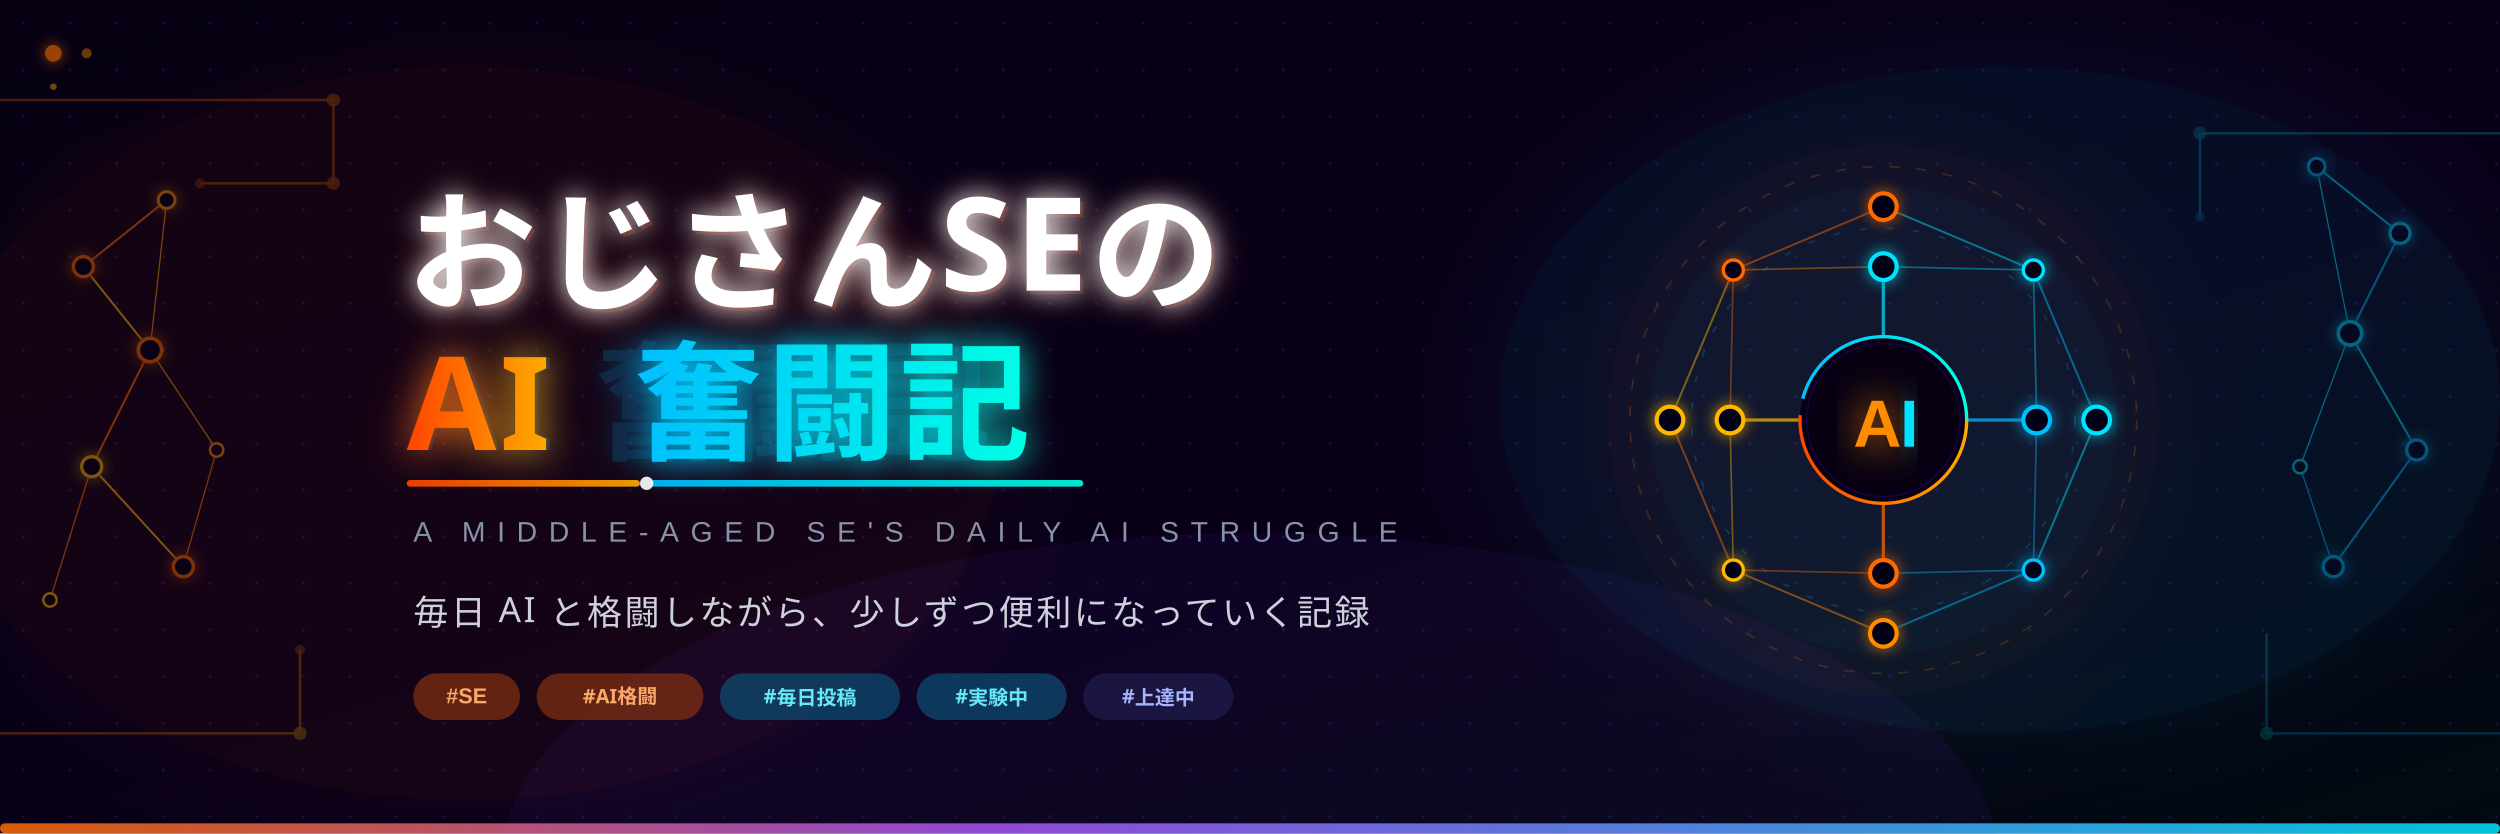
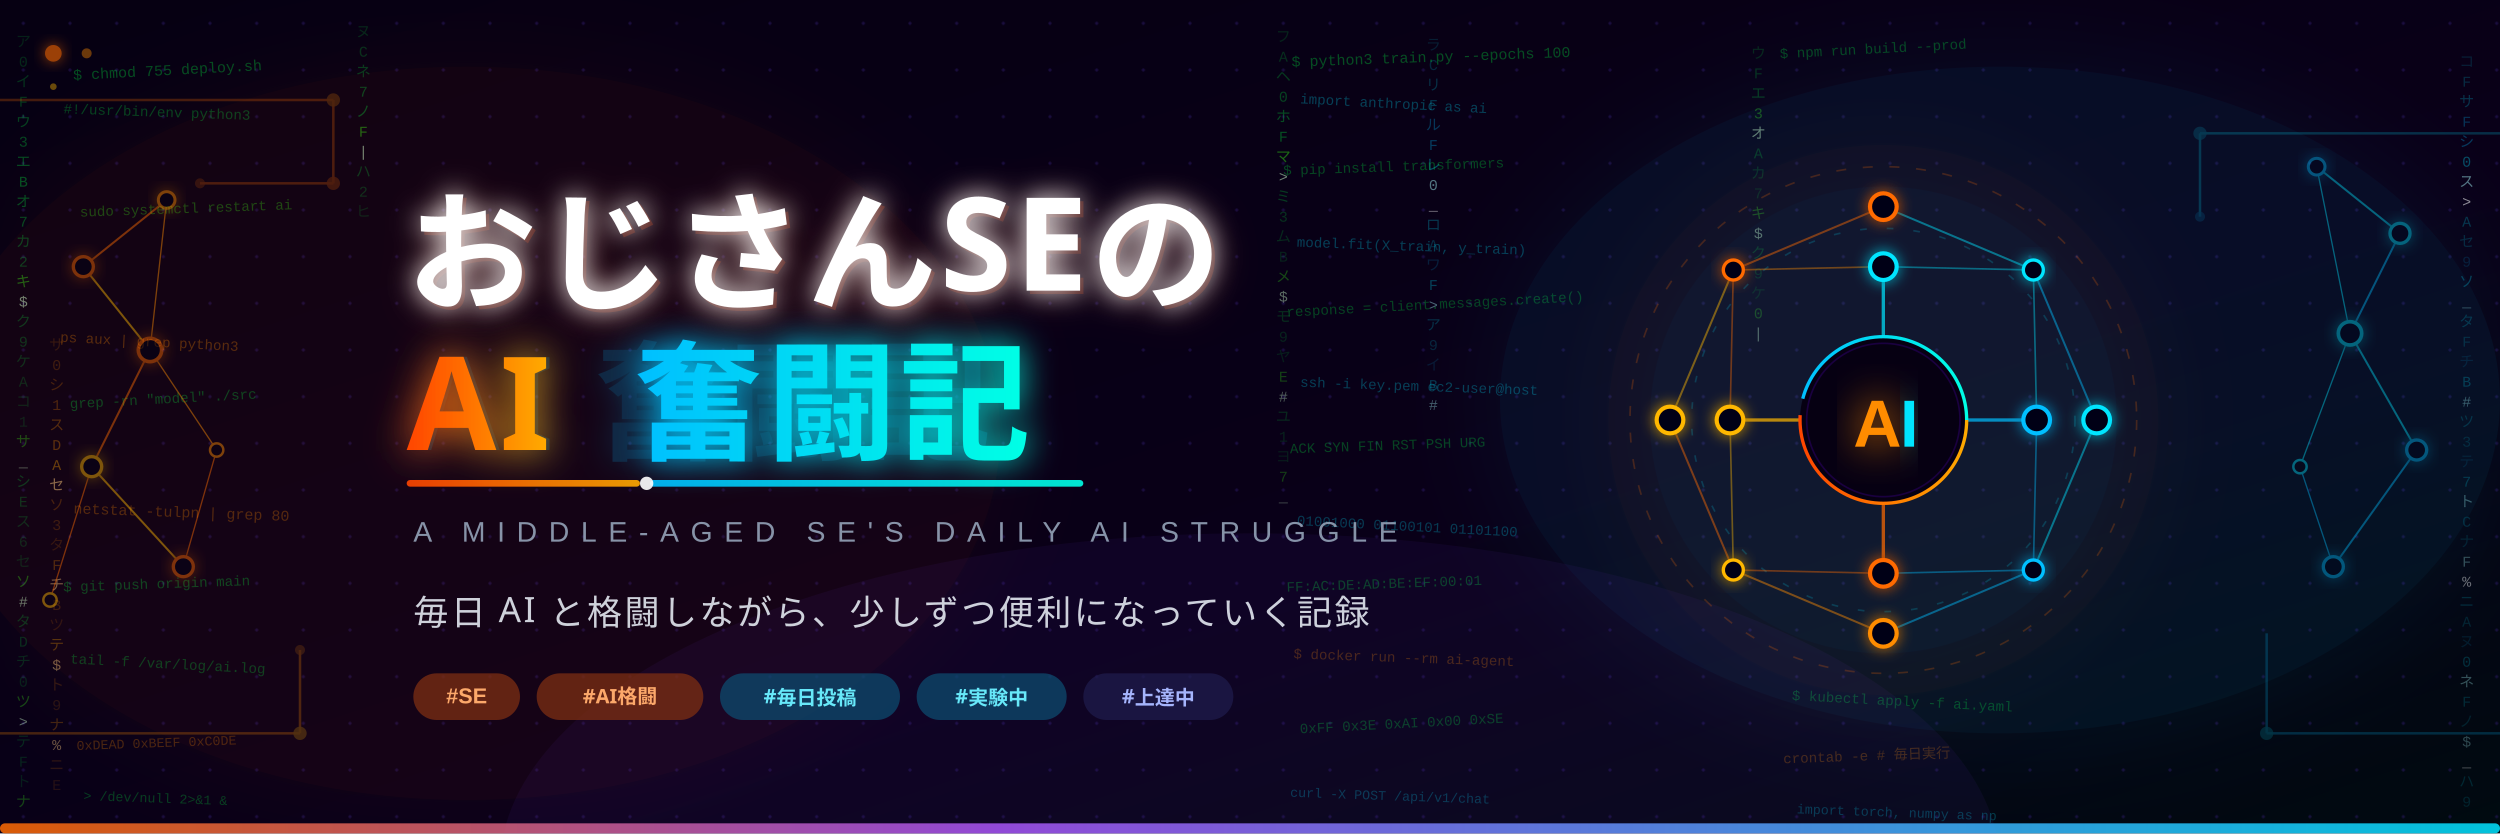
<svg xmlns="http://www.w3.org/2000/svg" width="1500" height="500" viewBox="0 0 1500 500">
  <defs>
    <linearGradient id="bgGrad" x1="0%" y1="0%" x2="100%" y2="100%">
      <stop offset="0%" stop-color="#060012" />
      <stop offset="60%" stop-color="#090018" />
      <stop offset="100%" stop-color="#000a10" />
    </linearGradient>
    <linearGradient id="orangeGrad" x1="0%" y1="0%" x2="100%" y2="0%">
      <stop offset="0%" stop-color="#FF4500" />
      <stop offset="100%" stop-color="#FFAA00" />
    </linearGradient>
    <linearGradient id="cyanGrad" x1="0%" y1="0%" x2="100%" y2="0%">
      <stop offset="0%" stop-color="#00BFFF" />
      <stop offset="100%" stop-color="#00FFE5" />
    </linearGradient>
    <linearGradient id="brandGrad" x1="0%" y1="0%" x2="100%" y2="0%">
      <stop offset="0%" stop-color="#FF6B00" />
      <stop offset="40%" stop-color="#A855F7" />
      <stop offset="100%" stop-color="#00E5FF" />
    </linearGradient>
    <linearGradient id="titleGrad" x1="0%" y1="0%" x2="0%" y2="100%">
      <stop offset="0%" stop-color="#FFFFFF" />
      <stop offset="100%" stop-color="#E0D0FF" />
    </linearGradient>
    <filter id="orangeGlow" x="-40%" y="-80%" width="180%" height="260%">
      <feGaussianBlur stdDeviation="12" result="blur" />
      <feMerge>
        <feMergeNode in="blur" />
        <feMergeNode in="SourceGraphic" />
      </feMerge>
    </filter>
    <filter id="cyanGlow" x="-40%" y="-80%" width="180%" height="260%">
      <feGaussianBlur stdDeviation="10" result="blur" />
      <feMerge>
        <feMergeNode in="blur" />
        <feMergeNode in="SourceGraphic" />
      </feMerge>
    </filter>
    <filter id="whiteGlow" x="-20%" y="-60%" width="140%" height="220%">
      <feGaussianBlur stdDeviation="8" result="blur" />
      <feMerge>
        <feMergeNode in="blur" />
        <feMergeNode in="SourceGraphic" />
      </feMerge>
    </filter>
    <filter id="nodeGlow" x="-60%" y="-60%" width="220%" height="220%">
      <feGaussianBlur stdDeviation="4" result="blur" />
      <feMerge>
        <feMergeNode in="blur" />
        <feMergeNode in="SourceGraphic" />
      </feMerge>
    </filter>
    <filter id="bigGlow" x="-80%" y="-80%" width="260%" height="260%">
      <feGaussianBlur stdDeviation="30" result="blur" />
      <feMerge>
        <feMergeNode in="blur" />
        <feMergeNode in="SourceGraphic" />
      </feMerge>
    </filter>
  </defs>
  <rect width="1500" height="500" fill="url(#bgGrad)" />
  <pattern id="dotGrid" x="0" y="0" width="28" height="28" patternUnits="userSpaceOnUse">
    <circle cx="14" cy="14" r="1" fill="#2D1B69" opacity="0.45" />
  </pattern>
  <rect width="1500" height="500" fill="url(#dotGrid)" />
+   <g font-family="'Courier New','Lucida Console',monospace" font-size="9" text-anchor="middle">
+     <text x="14" y="28" fill="#00FF41" opacity="0.13">ア</text>
+     <text x="14" y="40" fill="#00FF41" opacity="0.16">0</text>
+     <text x="14" y="52" fill="#00FF41" opacity="0.19">イ</text>
+     <text x="14" y="64" fill="#00FF41" opacity="0.22">F</text>
+     <text x="14" y="76" fill="#00FF41" opacity="0.25">ウ</text>
+     <text x="14" y="88" fill="#00FF41" opacity="0.27">3</text>
+     <text x="14" y="100" fill="#00FF41" opacity="0.29">エ</text>
+     <text x="14" y="112" fill="#00FF41" opacity="0.31">B</text>
+     <text x="14" y="124" fill="#00FF41" opacity="0.30">オ</text>
+     <text x="14" y="136" fill="#00FF41" opacity="0.28">7</text>
+     <text x="14" y="148" fill="#00FF41" opacity="0.26">カ</text>
+     <text x="14" y="160" fill="#00FF41" opacity="0.24">2</text>
+     <text x="14" y="172" fill="#39FF14" opacity="0.38">キ</text>
+     <text x="14" y="184" fill="#CCFFCC" opacity="0.52">$</text>
+     <text x="14" y="196" fill="#00FF41" opacity="0.22">ク</text>
+     <text x="14" y="208" fill="#00FF41" opacity="0.20">9</text>
+     <text x="14" y="220" fill="#00FF41" opacity="0.18">ケ</text>
+     <text x="14" y="232" fill="#00FF41" opacity="0.16">A</text>
+     <text x="14" y="244" fill="#00FF41" opacity="0.14">コ</text>
+     <text x="14" y="256" fill="#00FF41" opacity="0.13">1</text>
+     <text x="14" y="268" fill="#39FF14" opacity="0.30">サ</text>
+     <text x="14" y="280" fill="#CCFFCC" opacity="0.45">_</text>
+     <text x="14" y="292" fill="#00FF41" opacity="0.22">シ</text>
+     <text x="14" y="304" fill="#00FF41" opacity="0.19">E</text>
+     <text x="14" y="316" fill="#00FF41" opacity="0.17">ス</text>
+     <text x="14" y="328" fill="#00FF41" opacity="0.15">6</text>
+     <text x="14" y="340" fill="#00FF41" opacity="0.14">セ</text>
+     <text x="14" y="352" fill="#39FF14" opacity="0.32">ソ</text>
+     <text x="14" y="364" fill="#CCFFCC" opacity="0.48">#</text>
+     <text x="14" y="376" fill="#00FF41" opacity="0.20">タ</text>
+     <text x="14" y="388" fill="#00FF41" opacity="0.17">D</text>
+     <text x="14" y="400" fill="#00FF41" opacity="0.15">チ</text>
+     <text x="14" y="412" fill="#00FF41" opacity="0.13">0</text>
+     <text x="14" y="424" fill="#39FF14" opacity="0.28">ツ</text>
+     <text x="14" y="436" fill="#CCFFCC" opacity="0.42">&gt;</text>
+     <text x="14" y="448" fill="#00FF41" opacity="0.16">テ</text>
+     <text x="14" y="460" fill="#00FF41" opacity="0.14">F</text>
+     <text x="14" y="472" fill="#00FF41" opacity="0.12">ト</text>
+     <text x="14" y="484" fill="#39FF14" opacity="0.26">ナ</text>
+   </g>
+   <g font-family="'Courier New','Lucida Console',monospace" font-size="9" text-anchor="middle">
+     <text x="34" y="210" fill="#FF8C00" opacity="0.16">サ</text>
+     <text x="34" y="222" fill="#FF8C00" opacity="0.19">0</text>
+     <text x="34" y="234" fill="#FF8C00" opacity="0.22">シ</text>
+     <text x="34" y="246" fill="#FF8C00" opacity="0.25">1</text>
+     <text x="34" y="258" fill="#FF9500" opacity="0.28">ス</text>
+     <text x="34" y="270" fill="#FF9500" opacity="0.31">D</text>
+     <text x="34" y="282" fill="#FFAA00" opacity="0.36">A</text>
+     <text x="34" y="294" fill="#FFD080" opacity="0.50">セ</text>
+     <text x="34" y="306" fill="#FF8C00" opacity="0.22">ソ</text>
+     <text x="34" y="318" fill="#FF8C00" opacity="0.18">3</text>
+     <text x="34" y="330" fill="#FF8C00" opacity="0.15">タ</text>
+     <text x="34" y="342" fill="#FF9500" opacity="0.26">F</text>
+     <text x="34" y="354" fill="#FFD080" opacity="0.45">チ</text>
+     <text x="34" y="366" fill="#FF8C00" opacity="0.18">B</text>
+     <text x="34" y="378" fill="#FF8C00" opacity="0.14">ツ</text>
+     <text x="34" y="390" fill="#FFAA00" opacity="0.30">テ</text>
+     <text x="34" y="402" fill="#FFD080" opacity="0.44">$</text>
+     <text x="34" y="414" fill="#FF8C00" opacity="0.17">ト</text>
+     <text x="34" y="426" fill="#FF8C00" opacity="0.13">9</text>
+     <text x="34" y="438" fill="#FF9500" opacity="0.24">ナ</text>
+     <text x="34" y="450" fill="#FFD080" opacity="0.40">%</text>
+     <text x="34" y="462" fill="#FF8C00" opacity="0.15">ニ</text>
+     <text x="34" y="474" fill="#FF8C00" opacity="0.12">E</text>
+   </g>
+   <g font-family="'Courier New','Lucida Console',monospace" font-size="9" text-anchor="middle">
+     <text x="218" y="22" fill="#00FF41" opacity="0.15">ヌ</text>
+     <text x="218" y="34" fill="#00FF41" opacity="0.19">C</text>
+     <text x="218" y="46" fill="#00FF41" opacity="0.23">ネ</text>
+     <text x="218" y="58" fill="#00FF41" opacity="0.27">7</text>
+     <text x="218" y="70" fill="#00FF41" opacity="0.30">ノ</text>
+     <text x="218" y="82" fill="#39FF14" opacity="0.40">F</text>
+     <text x="218" y="94" fill="#CCFFCC" opacity="0.52">|</text>
+     <text x="218" y="106" fill="#00FF41" opacity="0.22">ハ</text>
+     <text x="218" y="118" fill="#00FF41" opacity="0.18">2</text>
+     <text x="218" y="130" fill="#00FF41" opacity="0.14">ヒ</text>
+   </g>
+   <g font-family="'Courier New','Lucida Console',monospace" font-size="9" text-anchor="middle">
+     <text x="770" y="25" fill="#00FF41" opacity="0.14">フ</text>
+     <text x="770" y="37" fill="#00FF41" opacity="0.18">A</text>
+     <text x="770" y="49" fill="#00FF41" opacity="0.22">ヘ</text>
+     <text x="770" y="61" fill="#00FF41" opacity="0.26">0</text>
+     <text x="770" y="73" fill="#00FF41" opacity="0.29">ホ</text>
+     <text x="770" y="85" fill="#00FF41" opacity="0.31">F</text>
+     <text x="770" y="97" fill="#39FF14" opacity="0.40">マ</text>
+     <text x="770" y="109" fill="#CCFFCC" opacity="0.52">&gt;</text>
+     <text x="770" y="121" fill="#00FF41" opacity="0.23">ミ</text>
+     <text x="770" y="133" fill="#00FF41" opacity="0.19">3</text>
+     <text x="770" y="145" fill="#00FF41" opacity="0.16">ム</text>
+     <text x="770" y="157" fill="#00FF41" opacity="0.13">B</text>
+     <text x="770" y="169" fill="#39FF14" opacity="0.28">メ</text>
+     <text x="770" y="181" fill="#CCFFCC" opacity="0.42">$</text>
+     <text x="770" y="193" fill="#00FF41" opacity="0.17">モ</text>
+     <text x="770" y="205" fill="#00FF41" opacity="0.14">9</text>
+     <text x="770" y="217" fill="#00FF41" opacity="0.12">ヤ</text>
+     <text x="770" y="229" fill="#39FF14" opacity="0.25">E</text>
+     <text x="770" y="241" fill="#CCFFCC" opacity="0.38">#</text>
+     <text x="770" y="253" fill="#00FF41" opacity="0.16">ユ</text>
+     <text x="770" y="265" fill="#00FF41" opacity="0.13">1</text>
+     <text x="770" y="277" fill="#00FF41" opacity="0.11">ヨ</text>
+     <text x="770" y="289" fill="#39FF14" opacity="0.24">7</text>
+     <text x="770" y="301" fill="#CCFFCC" opacity="0.36">_</text>
+   </g>
+   <g font-family="'Courier New','Lucida Console',monospace" font-size="9" text-anchor="middle">
+     <text x="860" y="30" fill="#00E5FF" opacity="0.13">ラ</text>
+     <text x="860" y="42" fill="#00E5FF" opacity="0.17">C</text>
+     <text x="860" y="54" fill="#00E5FF" opacity="0.21">リ</text>
+     <text x="860" y="66" fill="#00E5FF" opacity="0.25">F</text>
+     <text x="860" y="78" fill="#00BFFF" opacity="0.28">ル</text>
+     <text x="860" y="90" fill="#00BFFF" opacity="0.31">F</text>
+     <text x="860" y="102" fill="#00E5FF" opacity="0.34">レ</text>
+     <text x="860" y="114" fill="#AAFFFF" opacity="0.46">0</text>
+     <text x="860" y="126" fill="#FFFFFF" opacity="0.55">_</text>
+     <text x="860" y="138" fill="#00E5FF" opacity="0.24">ロ</text>
+     <text x="860" y="150" fill="#00E5FF" opacity="0.19">A</text>
+     <text x="860" y="162" fill="#00BFFF" opacity="0.16">ワ</text>
+     <text x="860" y="174" fill="#00E5FF" opacity="0.28">F</text>
+     <text x="860" y="186" fill="#AAFFFF" opacity="0.40">&gt;</text>
+     <text x="860" y="198" fill="#00E5FF" opacity="0.20">ア</text>
+     <text x="860" y="210" fill="#00E5FF" opacity="0.16">9</text>
+     <text x="860" y="222" fill="#00BFFF" opacity="0.13">イ</text>
+     <text x="860" y="234" fill="#00E5FF" opacity="0.24">B</text>
+     <text x="860" y="246" fill="#AAFFFF" opacity="0.36">#</text>
+   </g>
+   <g font-family="'Courier New','Lucida Console',monospace" font-size="9" text-anchor="middle">
+     <text x="1055" y="35" fill="#00FF41" opacity="0.15">ウ</text>
+     <text x="1055" y="47" fill="#00FF41" opacity="0.19">F</text>
+     <text x="1055" y="59" fill="#00FF41" opacity="0.23">エ</text>
+     <text x="1055" y="71" fill="#39FF14" opacity="0.32">3</text>
+     <text x="1055" y="83" fill="#CCFFCC" opacity="0.48">オ</text>
+     <text x="1055" y="95" fill="#00FF41" opacity="0.20">A</text>
+     <text x="1055" y="107" fill="#00FF41" opacity="0.16">カ</text>
+     <text x="1055" y="119" fill="#00FF41" opacity="0.13">7</text>
+     <text x="1055" y="131" fill="#39FF14" opacity="0.28">キ</text>
+     <text x="1055" y="143" fill="#CCFFCC" opacity="0.42">$</text>
+     <text x="1055" y="155" fill="#00FF41" opacity="0.18">ク</text>
+     <text x="1055" y="167" fill="#00FF41" opacity="0.14">9</text>
+     <text x="1055" y="179" fill="#00FF41" opacity="0.11">ケ</text>
+     <text x="1055" y="191" fill="#39FF14" opacity="0.25">0</text>
+     <text x="1055" y="203" fill="#CCFFCC" opacity="0.38">|</text>
+   </g>
+   <g font-family="'Courier New','Lucida Console',monospace" font-size="9" text-anchor="middle">
+     <text x="1480" y="40" fill="#00E5FF" opacity="0.14">コ</text>
+     <text x="1480" y="52" fill="#00E5FF" opacity="0.18">F</text>
+     <text x="1480" y="64" fill="#00E5FF" opacity="0.22">サ</text>
+     <text x="1480" y="76" fill="#00BFFF" opacity="0.26">F</text>
+     <text x="1480" y="88" fill="#00BFFF" opacity="0.30">シ</text>
+     <text x="1480" y="100" fill="#00E5FF" opacity="0.33">0</text>
+     <text x="1480" y="112" fill="#AAFFFF" opacity="0.46">ス</text>
+     <text x="1480" y="124" fill="#FFFFFF" opacity="0.55">&gt;</text>
+     <text x="1480" y="136" fill="#00E5FF" opacity="0.22">A</text>
+     <text x="1480" y="148" fill="#00E5FF" opacity="0.17">セ</text>
+     <text x="1480" y="160" fill="#00BFFF" opacity="0.14">9</text>
+     <text x="1480" y="172" fill="#00E5FF" opacity="0.26">ソ</text>
+     <text x="1480" y="184" fill="#AAFFFF" opacity="0.38">_</text>
+     <text x="1480" y="196" fill="#00E5FF" opacity="0.19">タ</text>
+     <text x="1480" y="208" fill="#00E5FF" opacity="0.15">F</text>
+     <text x="1480" y="220" fill="#00BFFF" opacity="0.12">チ</text>
+     <text x="1480" y="232" fill="#00E5FF" opacity="0.22">B</text>
+     <text x="1480" y="244" fill="#AAFFFF" opacity="0.34">#</text>
+     <text x="1480" y="256" fill="#00E5FF" opacity="0.17">ツ</text>
+     <text x="1480" y="268" fill="#00E5FF" opacity="0.13">3</text>
+     <text x="1480" y="280" fill="#00BFFF" opacity="0.11">テ</text>
+     <text x="1480" y="292" fill="#00E5FF" opacity="0.20">7</text>
+     <text x="1480" y="304" fill="#AAFFFF" opacity="0.32">ト</text>
+     <text x="1480" y="316" fill="#00E5FF" opacity="0.16">C</text>
+     <text x="1480" y="328" fill="#00E5FF" opacity="0.12">ナ</text>
+     <text x="1480" y="340" fill="#AAFFFF" opacity="0.28">F</text>
+     <text x="1480" y="352" fill="#FFFFFF" opacity="0.42">%</text>
+     <text x="1480" y="364" fill="#00E5FF" opacity="0.16">ニ</text>
+     <text x="1480" y="376" fill="#00E5FF" opacity="0.13">A</text>
+     <text x="1480" y="388" fill="#00BFFF" opacity="0.11">ヌ</text>
+     <text x="1480" y="400" fill="#00E5FF" opacity="0.18">0</text>
+     <text x="1480" y="412" fill="#AAFFFF" opacity="0.30">ネ</text>
+     <text x="1480" y="424" fill="#00E5FF" opacity="0.15">F</text>
+     <text x="1480" y="436" fill="#00E5FF" opacity="0.12">ノ</text>
+     <text x="1480" y="448" fill="#AAFFFF" opacity="0.26">$</text>
+     <text x="1480" y="460" fill="#FFFFFF" opacity="0.38">_</text>
+     <text x="1480" y="472" fill="#00E5FF" opacity="0.14">ハ</text>
+     <text x="1480" y="484" fill="#00E5FF" opacity="0.12">9</text>
+   </g>
+   <text transform="translate(44,48) rotate(-3)" font-family="'Courier New','Lucida Console',monospace" font-size="9" fill="#00FF41" opacity="0.30">$ chmod 755 deploy.sh</text>
+   <text transform="translate(38,68) rotate(2)" font-family="'Courier New','Lucida Console',monospace" font-size="8.5" fill="#00FF41" opacity="0.26">#!/usr/bin/env python3</text>
+   <text transform="translate(48,130) rotate(-2)" font-family="'Courier New','Lucida Console',monospace" font-size="8.5" fill="#39FF14" opacity="0.28">sudo systemctl restart ai</text>
+   <text transform="translate(36,205) rotate(3)" font-family="'Courier New','Lucida Console',monospace" font-size="8.5" fill="#FF8C00" opacity="0.30">ps aux | grep python3</text>
+   <text transform="translate(42,245) rotate(-3)" font-family="'Courier New','Lucida Console',monospace" font-size="8.5" fill="#00FF41" opacity="0.27">grep -rn "model" ./src</text>
+   <text transform="translate(44,308) rotate(2)" font-family="'Courier New','Lucida Console',monospace" font-size="9" fill="#FF8C00" opacity="0.28">netstat -tulpn | grep 80</text>
+   <text transform="translate(38,355) rotate(-2)" font-family="'Courier New','Lucida Console',monospace" font-size="8.5" fill="#00FF41" opacity="0.27">$ git push origin main</text>
+   <text transform="translate(42,398) rotate(3)" font-family="'Courier New','Lucida Console',monospace" font-size="8.5" fill="#00FF41" opacity="0.25">tail -f /var/log/ai.log</text>
+   <text transform="translate(46,450) rotate(-2)" font-family="'Courier New','Lucida Console',monospace" font-size="8" fill="#FF8C00" opacity="0.26">0xDEAD 0xBEEF 0xC0DE</text>
+   <text transform="translate(50,480) rotate(2)" font-family="'Courier New','Lucida Console',monospace" font-size="8" fill="#00FF41" opacity="0.24">&gt; /dev/null 2&gt;&amp;1 &amp;</text>
+   <text transform="translate(775,40) rotate(-2)" font-family="'Courier New','Lucida Console',monospace" font-size="9" fill="#00FF41" opacity="0.30">$ python3 train.py --epochs 100</text>
+   <text transform="translate(780,62) rotate(3)" font-family="'Courier New','Lucida Console',monospace" font-size="8.5" fill="#00E5FF" opacity="0.28">import anthropic as ai</text>
+   <text transform="translate(770,105) rotate(-2)" font-family="'Courier New','Lucida Console',monospace" font-size="8.5" fill="#00FF41" opacity="0.27">$ pip install transformers</text>
+   <text transform="translate(778,148) rotate(2)" font-family="'Courier New','Lucida Console',monospace" font-size="8.5" fill="#00E5FF" opacity="0.27">model.fit(X_train, y_train)</text>
+   <text transform="translate(772,190) rotate(-3)" font-family="'Courier New','Lucida Console',monospace" font-size="8.5" fill="#00FF41" opacity="0.26">response = client.messages.create()</text>
+   <text transform="translate(780,232) rotate(2)" font-family="'Courier New','Lucida Console',monospace" font-size="8.5" fill="#00E5FF" opacity="0.27">ssh -i key.pem ec2-user@host</text>
+   <text transform="translate(774,272) rotate(-2)" font-family="'Courier New','Lucida Console',monospace" font-size="8.5" fill="#00FF41" opacity="0.26">ACK SYN FIN RST PSH URG</text>
+   <text transform="translate(778,315) rotate(3)" font-family="'Courier New','Lucida Console',monospace" font-size="8.5" fill="#00E5FF" opacity="0.25">01001000 01100101 01101100</text>
+   <text transform="translate(772,355) rotate(-2)" font-family="'Courier New','Lucida Console',monospace" font-size="8.5" fill="#00FF41" opacity="0.26">FF:AC:DE:AD:BE:EF:00:01</text>
+   <text transform="translate(776,395) rotate(2)" font-family="'Courier New','Lucida Console',monospace" font-size="8.5" fill="#FF8C00" opacity="0.26">$ docker run --rm ai-agent</text>
+   <text transform="translate(780,440) rotate(-3)" font-family="'Courier New','Lucida Console',monospace" font-size="8.5" fill="#00FF41" opacity="0.25">0xFF 0x3E 0xAI 0x00 0xSE</text>
+   <text transform="translate(774,478) rotate(2)" font-family="'Courier New','Lucida Console',monospace" font-size="8" fill="#00E5FF" opacity="0.24">curl -X POST /api/v1/chat</text>
+   <text transform="translate(1068,35) rotate(-3)" font-family="'Courier New','Lucida Console',monospace" font-size="8.5" fill="#00FF41" opacity="0.27">$ npm run build --prod</text>
+   <text transform="translate(1075,420) rotate(3)" font-family="'Courier New','Lucida Console',monospace" font-size="8.5" fill="#00FF41" opacity="0.26">$ kubectl apply -f ai.yaml</text>
+   <text transform="translate(1070,458) rotate(-2)" font-family="'Courier New','Lucida Console',monospace" font-size="8.5" fill="#FF8C00" opacity="0.25">crontab -e # 毎日実行</text>
+   <text transform="translate(1078,488) rotate(2)" font-family="'Courier New','Lucida Console',monospace" font-size="8" fill="#00E5FF" opacity="0.24">import torch, numpy as np</text>
  <ellipse cx="280" cy="260" rx="320" ry="220" fill="#FF4500" opacity="0.05" filter="url(#bigGlow)" />
  <ellipse cx="1200" cy="240" rx="300" ry="200" fill="#00BFFF" opacity="0.07" filter="url(#bigGlow)" />
  <ellipse cx="750" cy="520" rx="450" ry="200" fill="#7C3AED" opacity="0.06" />
  <g opacity="0.25">
    <line x1="0" y1="60" x2="200" y2="60" stroke="#FF6B00" stroke-width="1.5" />
    <line x1="200" y1="60" x2="200" y2="110" stroke="#FF6B00" stroke-width="1.5" />
    <line x1="200" y1="110" x2="120" y2="110" stroke="#FF6B00" stroke-width="1.5" />
    <circle cx="200" cy="60" r="4" fill="#FF8C00" opacity="0.8" />
    <circle cx="200" cy="110" r="4" fill="#FF6B00" opacity="0.8" />
    <circle cx="120" cy="110" r="3" fill="#FF6B00" opacity="0.6" />
    <line x1="0" y1="440" x2="180" y2="440" stroke="#FF8C00" stroke-width="1.5" />
    <line x1="180" y1="440" x2="180" y2="390" stroke="#FF8C00" stroke-width="1.5" />
    <circle cx="180" cy="440" r="4" fill="#FFB800" opacity="0.8" />
    <circle cx="180" cy="390" r="3" fill="#FF8C00" opacity="0.6" />
  </g>
  <g opacity="0.2">
    <line x1="1500" y1="80" x2="1320" y2="80" stroke="#00E5FF" stroke-width="1.5" />
    <line x1="1320" y1="80" x2="1320" y2="130" stroke="#00E5FF" stroke-width="1.5" />
    <circle cx="1320" cy="80" r="4" fill="#00E5FF" opacity="0.7" />
    <circle cx="1320" cy="130" r="3" fill="#00BFFF" opacity="0.6" />
    <line x1="1500" y1="440" x2="1360" y2="440" stroke="#00BFFF" stroke-width="1.5" />
    <line x1="1360" y1="440" x2="1360" y2="380" stroke="#00BFFF" stroke-width="1.5" />
    <circle cx="1360" cy="440" r="4" fill="#00E5FF" opacity="0.7" />
  </g>
  <g opacity="0.45">
    <line x1="50" y1="160" x2="100" y2="120" stroke="#FF6B00" stroke-width="1.2" />
    <line x1="50" y1="160" x2="90" y2="210" stroke="#FFB800" stroke-width="1.2" />
    <line x1="100" y1="120" x2="90" y2="210" stroke="#FF8C00" stroke-width="0.8" />
    <line x1="90" y1="210" x2="55" y2="280" stroke="#FF6B00" stroke-width="1.2" />
    <line x1="55" y1="280" x2="110" y2="340" stroke="#FFB800" stroke-width="1.2" />
    <line x1="90" y1="210" x2="130" y2="270" stroke="#FF8C00" stroke-width="0.8" />
    <line x1="130" y1="270" x2="110" y2="340" stroke="#FF6B00" stroke-width="0.8" />
    <line x1="55" y1="280" x2="30" y2="360" stroke="#FF6B00" stroke-width="0.8" />
    <circle cx="50" cy="160" r="6" fill="#060012" stroke="#FF6B00" stroke-width="2" filter="url(#nodeGlow)" />
    <circle cx="100" cy="120" r="5" fill="#060012" stroke="#FF8C00" stroke-width="1.8" filter="url(#nodeGlow)" />
    <circle cx="90" cy="210" r="7" fill="#060012" stroke="#FF6B00" stroke-width="2.2" filter="url(#nodeGlow)" />
    <circle cx="55" cy="280" r="6" fill="#060012" stroke="#FFB800" stroke-width="2" filter="url(#nodeGlow)" />
    <circle cx="130" cy="270" r="4" fill="#060012" stroke="#FF8C00" stroke-width="1.5" />
    <circle cx="110" cy="340" r="6" fill="#060012" stroke="#FF6B00" stroke-width="2" filter="url(#nodeGlow)" />
    <circle cx="30" cy="360" r="4" fill="#060012" stroke="#FFB800" stroke-width="1.5" />
  </g>
  <g opacity="0.4">
    <line x1="1440" y1="140" x2="1390" y2="100" stroke="#00E5FF" stroke-width="1.2" />
    <line x1="1440" y1="140" x2="1410" y2="200" stroke="#00BFFF" stroke-width="1.2" />
    <line x1="1390" y1="100" x2="1410" y2="200" stroke="#00E5FF" stroke-width="0.8" />
    <line x1="1410" y1="200" x2="1450" y2="270" stroke="#00E5FF" stroke-width="1.2" />
    <line x1="1450" y1="270" x2="1400" y2="340" stroke="#00BFFF" stroke-width="1.2" />
    <line x1="1410" y1="200" x2="1380" y2="280" stroke="#00E5FF" stroke-width="0.8" />
    <line x1="1380" y1="280" x2="1400" y2="340" stroke="#00BFFF" stroke-width="0.8" />
    <circle cx="1440" cy="140" r="6" fill="#060012" stroke="#00E5FF" stroke-width="2" filter="url(#nodeGlow)" />
    <circle cx="1390" cy="100" r="5" fill="#060012" stroke="#00BFFF" stroke-width="1.8" filter="url(#nodeGlow)" />
    <circle cx="1410" cy="200" r="7" fill="#060012" stroke="#00E5FF" stroke-width="2.2" filter="url(#nodeGlow)" />
    <circle cx="1450" cy="270" r="6" fill="#060012" stroke="#00BFFF" stroke-width="2" filter="url(#nodeGlow)" />
    <circle cx="1380" cy="280" r="4" fill="#060012" stroke="#00E5FF" stroke-width="1.5" />
    <circle cx="1400" cy="340" r="6" fill="#060012" stroke="#00BFFF" stroke-width="2" filter="url(#nodeGlow)" />
  </g>
  <text x="246" y="182" font-family="'Hiragino Kaku Gothic ProN','Noto Sans JP','Yu Gothic',sans-serif" font-size="78" font-weight="900" letter-spacing="2" fill="#FF4500" opacity="0.25" filter="url(#orangeGlow)">おじさんSEの</text>
  <text x="246" y="270" font-family="'Hiragino Kaku Gothic ProN','Noto Sans JP','Yu Gothic',sans-serif" font-size="78" font-weight="900" letter-spacing="2" fill="#00BFFF" opacity="0.2" filter="url(#cyanGlow)">AI 奮闘記</text>
  <text x="244" y="180" font-family="'Hiragino Kaku Gothic ProN','Noto Sans JP','Yu Gothic',sans-serif" font-size="78" font-weight="900" letter-spacing="2" fill="#FFFFFF" filter="url(#whiteGlow)">おじさんSEの</text>
  <text x="244" y="270" font-family="'Hiragino Kaku Gothic ProN','Noto Sans JP','Yu Gothic',sans-serif" font-size="78" font-weight="900" letter-spacing="2" fill="url(#orangeGrad)" filter="url(#orangeGlow)">AI</text>
  <text x="380" y="270" font-family="'Hiragino Kaku Gothic ProN','Noto Sans JP','Yu Gothic',sans-serif" font-size="78" font-weight="900" letter-spacing="2" fill="url(#cyanGrad)" filter="url(#cyanGlow)"> 奮闘記</text>
  <rect x="244" y="288" width="140" height="4" fill="url(#orangeGrad)" rx="2" opacity="0.9" />
  <rect x="390" y="288" width="260" height="4" fill="url(#cyanGrad)" rx="2" opacity="0.9" />
  <circle cx="388" cy="290" r="4" fill="#FFFFFF" opacity="0.9" />
  <text x="248" y="325" font-family="'SF Pro Display','Helvetica Neue',Arial,sans-serif" font-size="17" font-weight="400" letter-spacing="7" fill="#94A3B8" opacity="0.9">A MIDDLE-AGED SE'S  DAILY  AI  STRUGGLE</text>
  <text x="248" y="375" font-family="'Hiragino Kaku Gothic ProN','Noto Sans JP','Yu Gothic',sans-serif" font-size="21" font-weight="500" letter-spacing="1.5" fill="#E2E8F0" opacity="0.9">毎日 AI と格闘しながら、少しずつ便利になっていく記録</text>
  <rect x="248" y="404" width="64" height="28" rx="14" fill="#7C2D12" opacity="0.75" />
  <text x="280" y="422" font-family="Arial,sans-serif" font-size="13" font-weight="700" fill="#FCA86A" text-anchor="middle">#SE</text>
  <rect x="322" y="404" width="100" height="28" rx="14" fill="#7C2D12" opacity="0.75" />
  <text x="372" y="422" font-family="'Hiragino Kaku Gothic ProN','Noto Sans JP','Yu Gothic',sans-serif" font-size="12" font-weight="700" fill="#FCA86A" text-anchor="middle">#AI格闘</text>
  <rect x="432" y="404" width="108" height="28" rx="14" fill="#0C4A6E" opacity="0.75" />
  <text x="486" y="422" font-family="'Hiragino Kaku Gothic ProN','Noto Sans JP','Yu Gothic',sans-serif" font-size="12" font-weight="700" fill="#67E8F9" text-anchor="middle">#毎日投稿</text>
  <rect x="550" y="404" width="90" height="28" rx="14" fill="#0C4A6E" opacity="0.75" />
  <text x="595" y="422" font-family="'Hiragino Kaku Gothic ProN','Noto Sans JP','Yu Gothic',sans-serif" font-size="12" font-weight="700" fill="#67E8F9" text-anchor="middle">#実験中</text>
  <rect x="650" y="404" width="90" height="28" rx="14" fill="#1e1b4b" opacity="0.75" />
  <text x="695" y="422" font-family="'Hiragino Kaku Gothic ProN','Noto Sans JP','Yu Gothic',sans-serif" font-size="12" font-weight="700" fill="#A5B4FC" text-anchor="middle">#上達中</text>
  <g transform="translate(1130, 252)">
    <circle cx="0" cy="0" r="165" fill="#FF4500" opacity="0.04" filter="url(#bigGlow)" />
    <circle cx="0" cy="0" r="140" fill="#00BFFF" opacity="0.05" filter="url(#bigGlow)" />
    <circle cx="0" cy="0" r="152" fill="none" stroke="#FF6B00" stroke-width="1" stroke-dasharray="6 10" opacity="0.22" />
    <circle cx="0" cy="0" r="115" fill="none" stroke="#00E5FF" stroke-width="1" stroke-dasharray="4 12" opacity="0.18" />
    <line x1="0" y1="-128" x2="-90" y2="-90" stroke="#FF6B00" stroke-width="1.2" opacity="0.45" />
    <line x1="-128" y1="0" x2="-90" y2="-90" stroke="#FFB800" stroke-width="1.2" opacity="0.45" />
    <line x1="-128" y1="0" x2="-90" y2="90" stroke="#FF6B00" stroke-width="1.2" opacity="0.45" />
    <line x1="0" y1="128" x2="-90" y2="90" stroke="#FF8C00" stroke-width="1.2" opacity="0.45" />
    <line x1="-90" y1="-90" x2="-92" y2="0" stroke="#FF6B00" stroke-width="1" opacity="0.4" />
    <line x1="-90" y1="90" x2="-92" y2="0" stroke="#FFB800" stroke-width="1" opacity="0.4" />
    <line x1="0" y1="-92" x2="-90" y2="-90" stroke="#FF8C00" stroke-width="1" opacity="0.4" />
    <line x1="0" y1="92" x2="-90" y2="90" stroke="#FF6B00" stroke-width="1" opacity="0.4" />
    <line x1="0" y1="-128" x2="90" y2="-90" stroke="#00E5FF" stroke-width="1.2" opacity="0.45" />
    <line x1="128" y1="0" x2="90" y2="-90" stroke="#00BFFF" stroke-width="1.2" opacity="0.45" />
    <line x1="128" y1="0" x2="90" y2="90" stroke="#00E5FF" stroke-width="1.2" opacity="0.45" />
    <line x1="0" y1="128" x2="90" y2="90" stroke="#00BFFF" stroke-width="1.2" opacity="0.45" />
    <line x1="90" y1="-90" x2="92" y2="0" stroke="#00E5FF" stroke-width="1" opacity="0.4" />
    <line x1="90" y1="90" x2="92" y2="0" stroke="#00BFFF" stroke-width="1" opacity="0.4" />
    <line x1="0" y1="-92" x2="90" y2="-90" stroke="#00E5FF" stroke-width="1" opacity="0.4" />
    <line x1="0" y1="92" x2="90" y2="90" stroke="#00BFFF" stroke-width="1" opacity="0.4" />
    <line x1="0" y1="-92" x2="0" y2="-46" stroke="#00E5FF" stroke-width="2" opacity="0.7" />
    <line x1="0" y1="92" x2="0" y2="46" stroke="#FF6B00" stroke-width="2" opacity="0.7" />
    <line x1="92" y1="0" x2="46" y2="0" stroke="#00BFFF" stroke-width="2" opacity="0.7" />
    <line x1="-92" y1="0" x2="-46" y2="0" stroke="#FFB800" stroke-width="2" opacity="0.7" />
    <circle cx="0" cy="-128" r="8" fill="#060012" stroke="#FF6B00" stroke-width="2.5" filter="url(#nodeGlow)" />
    <circle cx="-128" cy="0" r="8" fill="#060012" stroke="#FFB800" stroke-width="2.5" filter="url(#nodeGlow)" />
    <circle cx="0" cy="128" r="8" fill="#060012" stroke="#FF8C00" stroke-width="2.5" filter="url(#nodeGlow)" />
    <circle cx="-90" cy="-90" r="6" fill="#060012" stroke="#FF6B00" stroke-width="2" filter="url(#nodeGlow)" />
    <circle cx="-90" cy="90" r="6" fill="#060012" stroke="#FFB800" stroke-width="2" filter="url(#nodeGlow)" />
    <circle cx="128" cy="0" r="8" fill="#060012" stroke="#00E5FF" stroke-width="2.5" filter="url(#nodeGlow)" />
    <circle cx="90" cy="-90" r="6" fill="#060012" stroke="#00E5FF" stroke-width="2" filter="url(#nodeGlow)" />
    <circle cx="90" cy="90" r="6" fill="#060012" stroke="#00BFFF" stroke-width="2" filter="url(#nodeGlow)" />
    <circle cx="0" cy="-92" r="8" fill="#060012" stroke="#00E5FF" stroke-width="2.5" filter="url(#nodeGlow)" />
    <circle cx="92" cy="0" r="8" fill="#060012" stroke="#00BFFF" stroke-width="2.5" filter="url(#nodeGlow)" />
    <circle cx="0" cy="92" r="8" fill="#060012" stroke="#FF6B00" stroke-width="2.5" filter="url(#nodeGlow)" />
    <circle cx="-92" cy="0" r="8" fill="#060012" stroke="#FFB800" stroke-width="2.5" filter="url(#nodeGlow)" />
    <circle cx="0" cy="0" r="50" fill="#060012" />
    <circle cx="0" cy="0" r="50" fill="none" stroke="url(#orangeGrad)" stroke-width="2" stroke-dasharray="160 1000" stroke-dashoffset="0" />
    <circle cx="0" cy="0" r="50" fill="none" stroke="url(#cyanGrad)" stroke-width="2" stroke-dasharray="160 1000" stroke-dashoffset="-170" />
    <circle cx="0" cy="0" r="46" fill="none" stroke="#1a0040" stroke-width="1" />
    <text x="-18" y="16" font-family="'SF Pro Display','Helvetica Neue',Arial,sans-serif" font-size="40" font-weight="900" fill="#FF8C00" filter="url(#orangeGlow)">A</text>
    <text x="10" y="16" font-family="'SF Pro Display','Helvetica Neue',Arial,sans-serif" font-size="40" font-weight="900" fill="#00E5FF" filter="url(#cyanGlow)">I</text>
  </g>
  <rect x="0" y="494" width="1500" height="6" fill="url(#brandGrad)" opacity="0.85" rx="3" />
  <circle cx="32" cy="32" r="5" fill="#FF6B00" opacity="0.6" filter="url(#nodeGlow)" />
  <circle cx="52" cy="32" r="3" fill="#FF8C00" opacity="0.4" />
  <circle cx="32" cy="52" r="2" fill="#FFB800" opacity="0.4" />
</svg>
